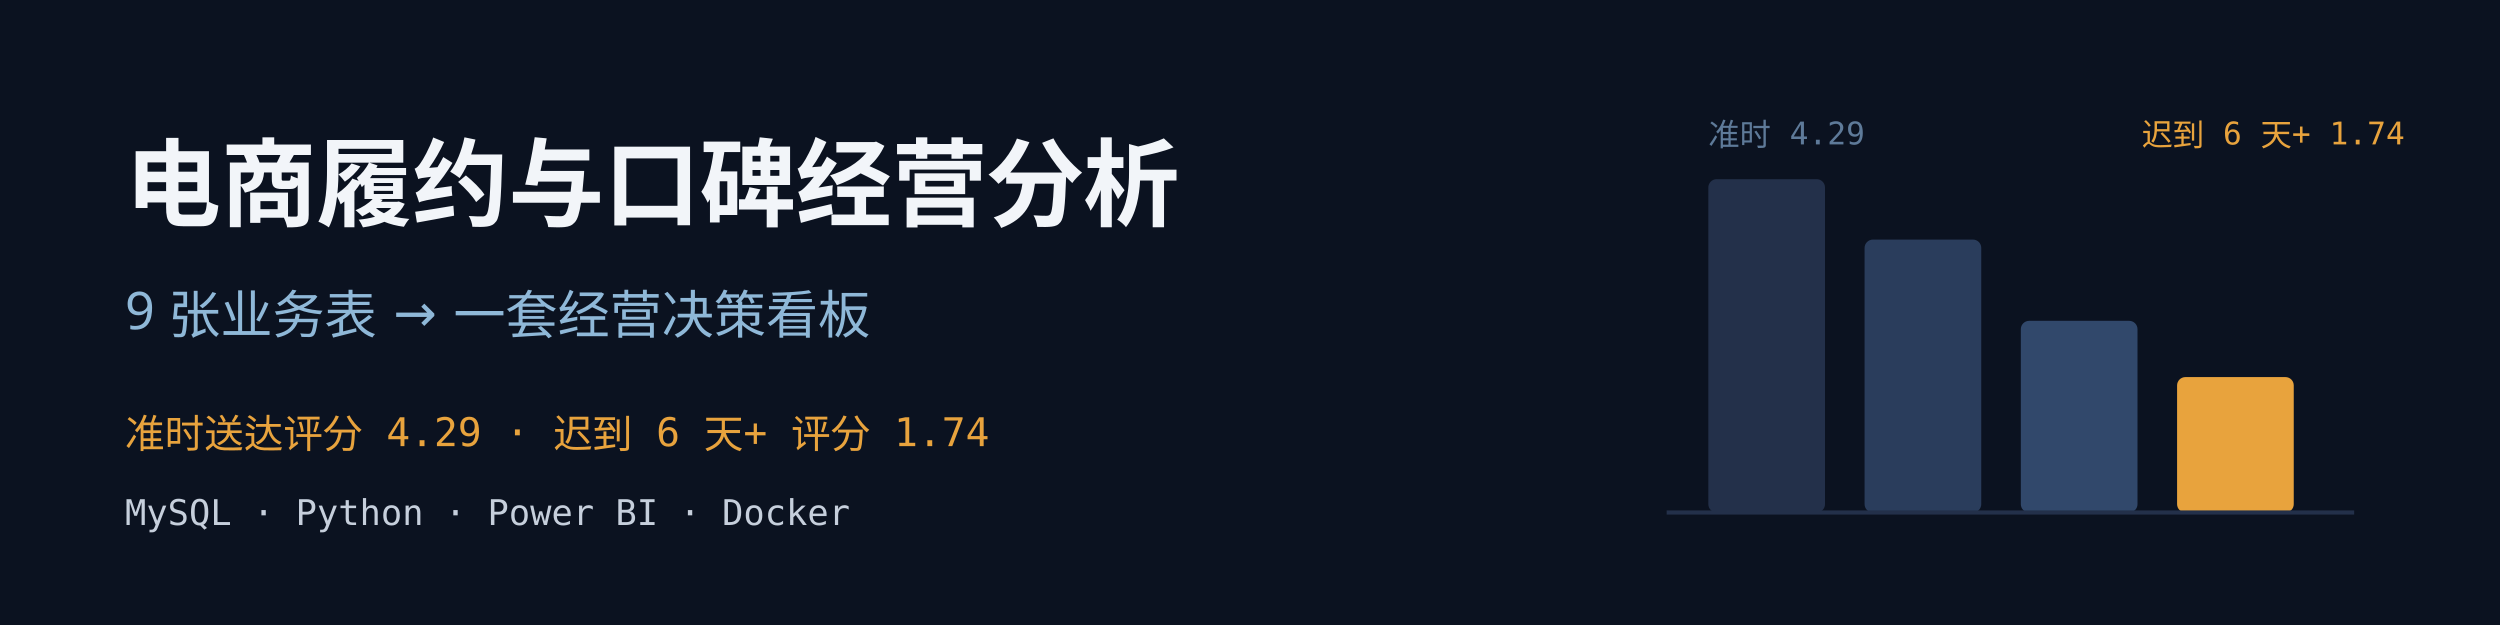
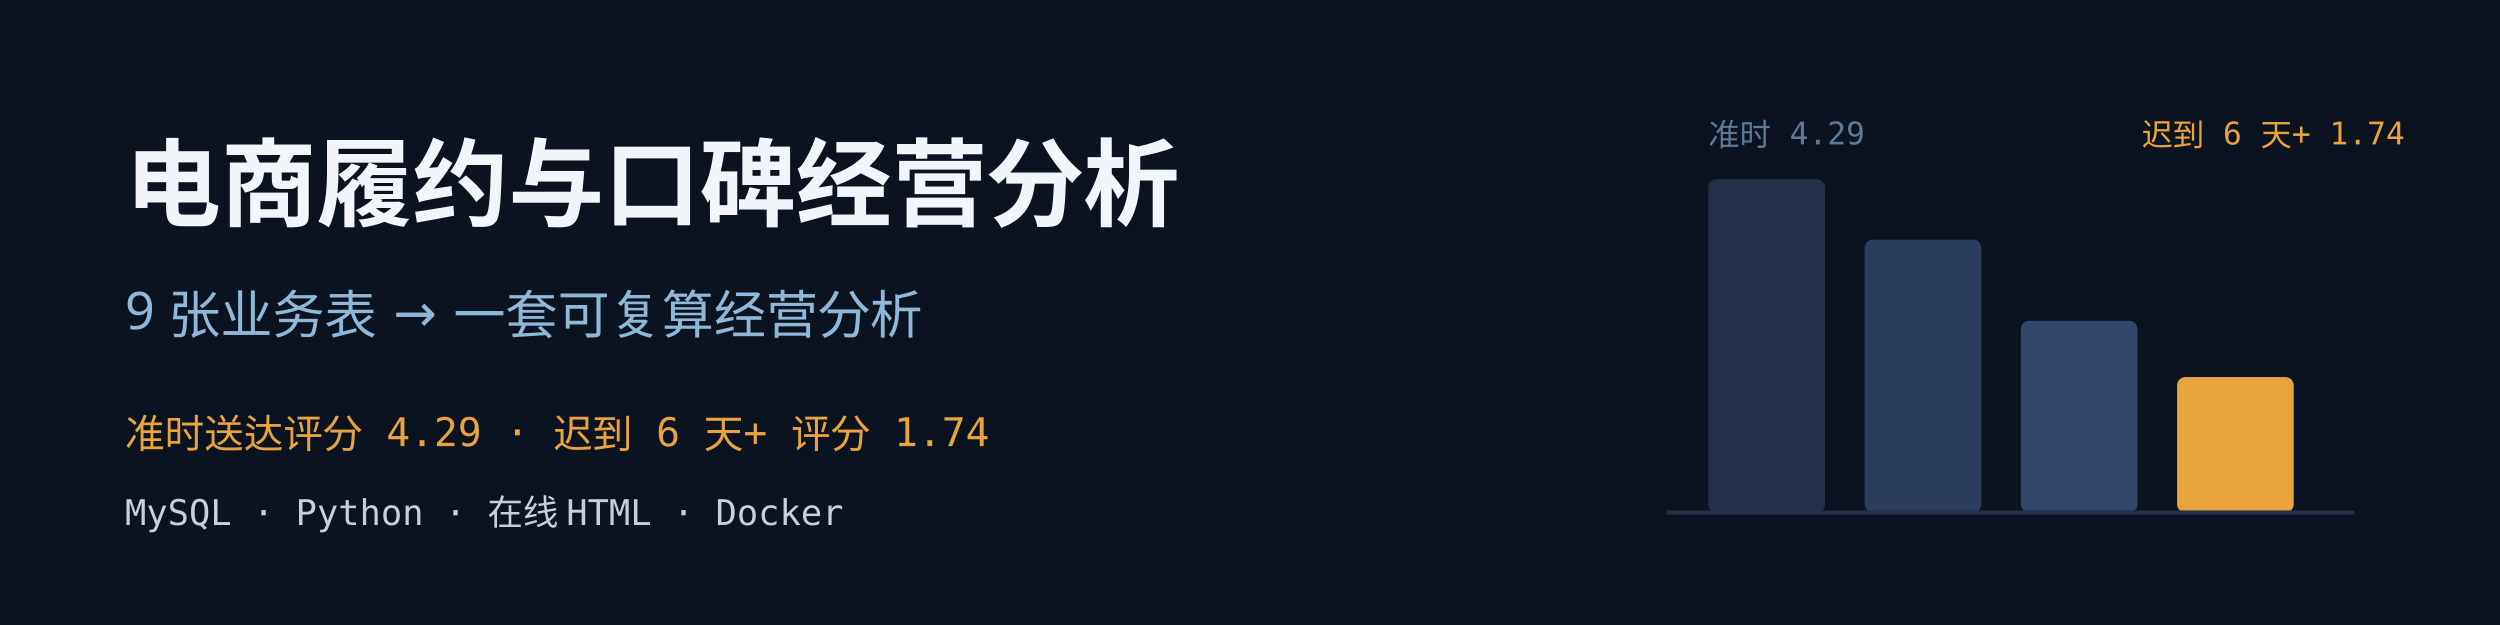
<svg xmlns="http://www.w3.org/2000/svg" width="1200" height="300" font-family="Segoe UI, Microsoft YaHei, PingFang SC, sans-serif">
  <rect width="1200" height="300" fill="#0B1220" />
  <g>
    <rect x="820" y="86" width="56" height="160" rx="4" fill="#23304A" />
    <rect x="895" y="115" width="56" height="131" rx="4" fill="#2A3D5C" />
    <rect x="970" y="154" width="56" height="92" rx="4" fill="#31486B" />
    <rect x="1045" y="181" width="56" height="65" rx="4" fill="#E8A33D" />
    <line x1="800" y1="246" x2="1130" y2="246" stroke="#23304A" stroke-width="2" />
    <text x="820" y="70" fill="#5E7A99" font-size="15" font-family="Cascadia Code, Consolas, monospace">准时 4.29</text>
    <text x="1028" y="70" fill="#E8A33D" font-size="15" font-family="Cascadia Code, Consolas, monospace">迟到 6 天+ 1.74</text>
  </g>
  <text x="60" y="105" fill="#F2F5F9" font-size="46" font-weight="bold">电商履约与口碑经营分析</text>
-   <text x="60" y="158" fill="#8FB8D8" font-size="25">9 张业务表 → 一套经营决策看板</text>
+   <text x="60" y="158" fill="#8FB8D8" font-size="25">9 张业务表 → 一套可复算经营分析</text>
  <text x="60" y="215" fill="#E8A33D" font-size="19" font-family="Cascadia Code, Consolas, monospace">准时送达评分 4.29 · 迟到 6 天+ 评分 1.74</text>
-   <text x="60" y="252" fill="#C6CFDC" font-size="17" font-family="Cascadia Code, Consolas, monospace">MySQL · Python · Power BI · Docker</text>
+   <text x="60" y="252" fill="#C6CFDC" font-size="17" font-family="Cascadia Code, Consolas, monospace">MySQL · Python · 在线 HTML · Docker</text>
</svg>
